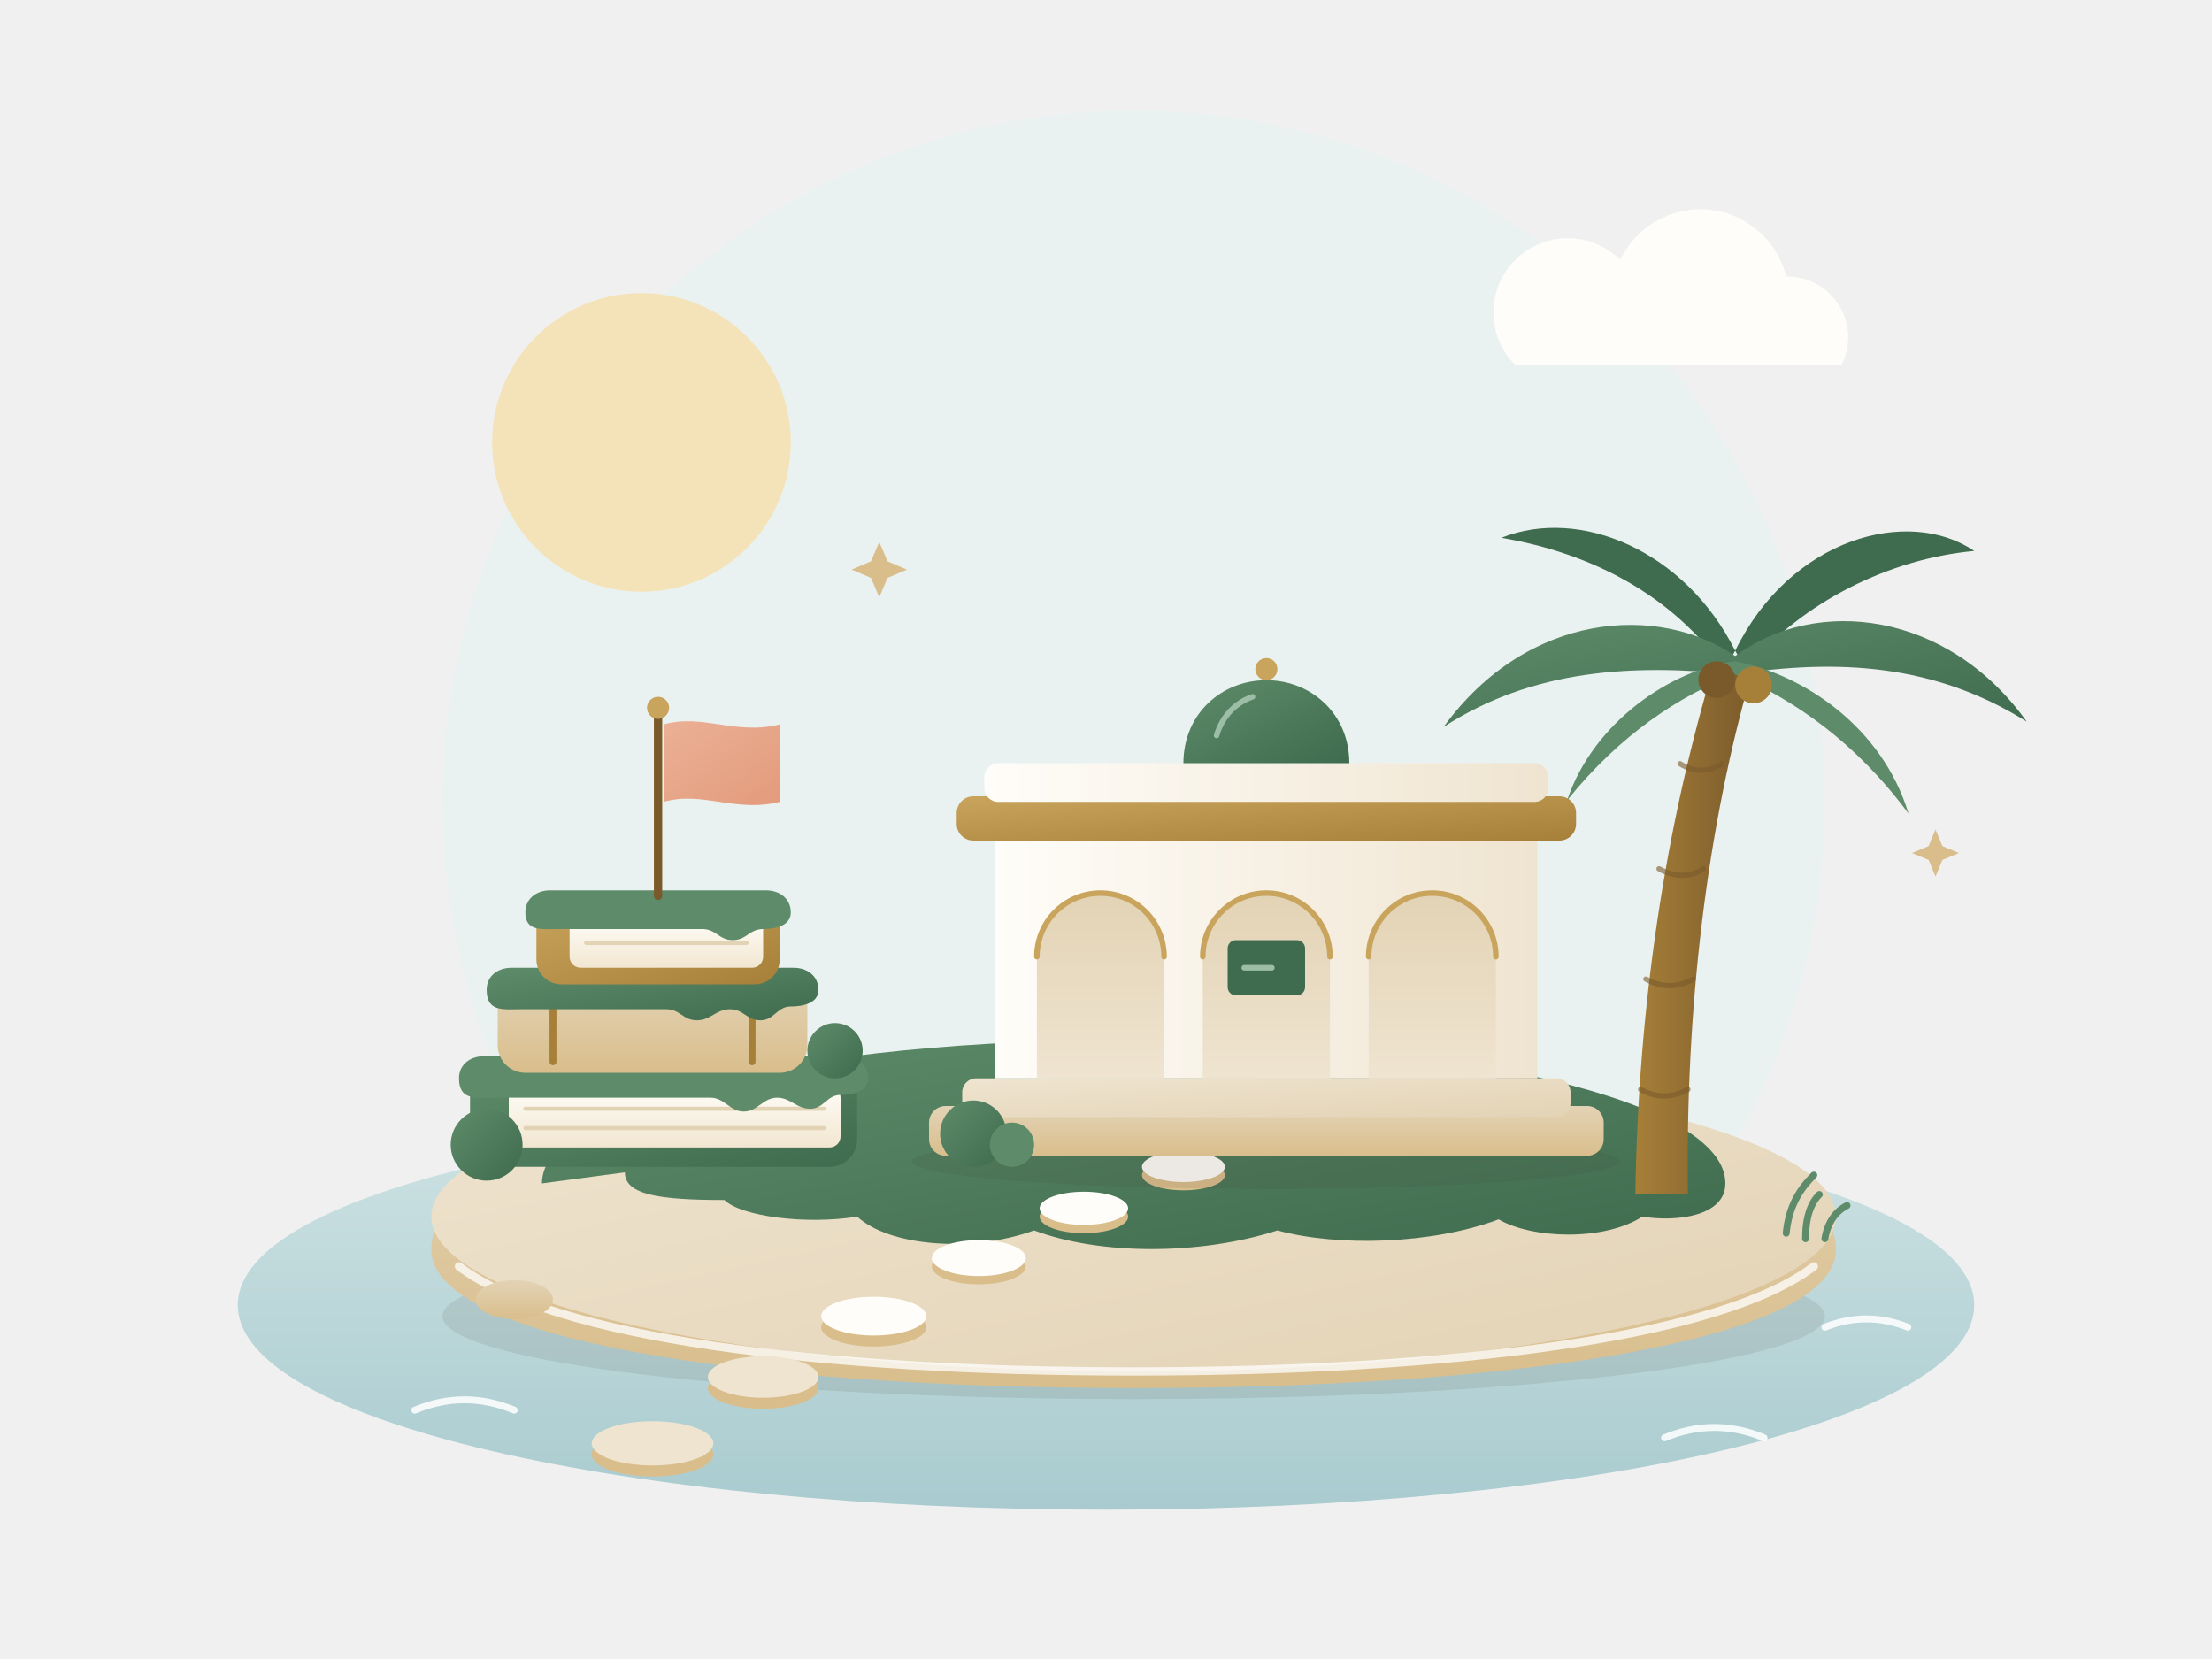
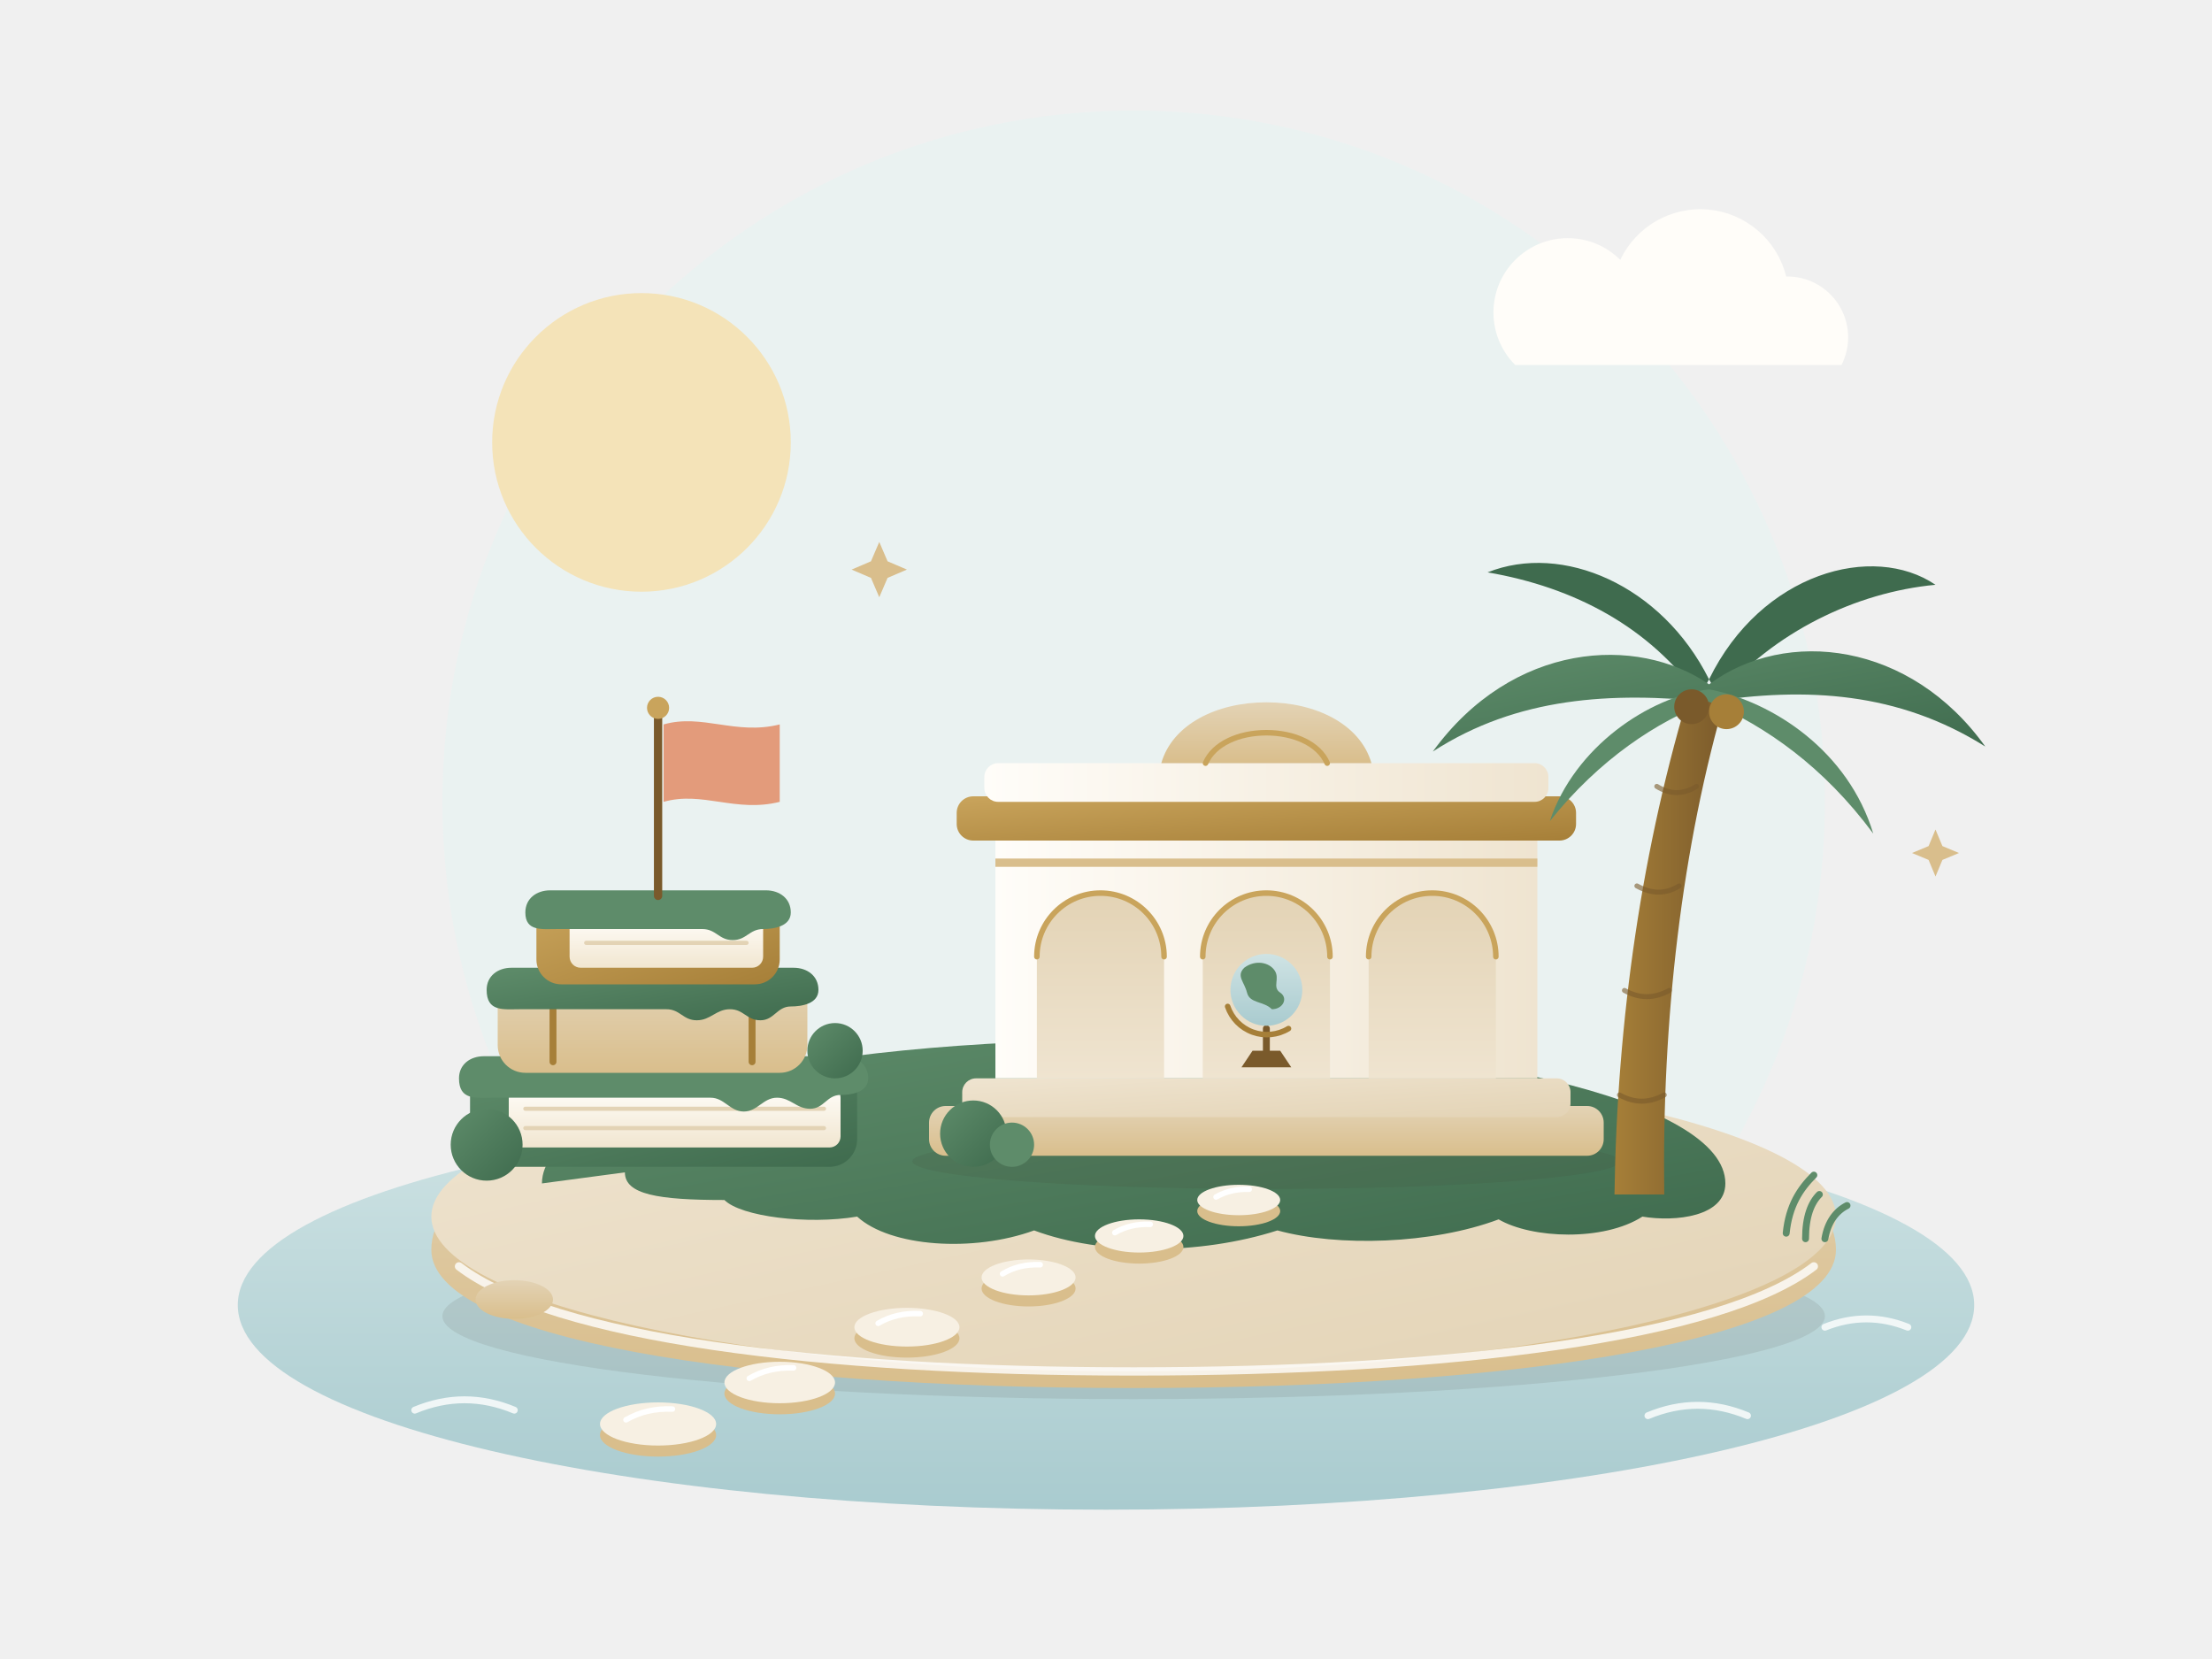
- <svg xmlns="http://www.w3.org/2000/svg" viewBox="0 0 800 600" fill="none">
+ <svg xmlns="http://www.w3.org/2000/svg" fill="none" viewBox="0 0 800 600">
  <defs>
-     <linearGradient id="edu-water" x1="0" y1="0" x2="0" y2="1">
-       <stop offset="0" stop-color="#CFE3E4" />
-       <stop offset="1" stop-color="#A9CBCF" />
+     <linearGradient id="a" x1="0" x2="0" y1="0" y2="1">
+       <stop offset="0" stop-color="#cfe3e4" />
+       <stop offset="1" stop-color="#a9cbcf" />
    </linearGradient>
-     <linearGradient id="edu-sand" x1="0" y1="0" x2="1" y2="1">
-       <stop offset="0" stop-color="#EFE4D0" />
-       <stop offset="1" stop-color="#E3D3B5" />
+     <linearGradient id="c" x1="0" x2="1" y1="0" y2="1">
+       <stop offset="0" stop-color="#efe4d0" />
+       <stop offset="1" stop-color="#e3d3b5" />
    </linearGradient>
-     <linearGradient id="edu-sandside" x1="0" y1="0" x2="0" y2="1">
-       <stop offset="0" stop-color="#E3D3B5" />
-       <stop offset="1" stop-color="#D9BE8C" />
+     <linearGradient id="b" x1="0" x2="0" y1="0" y2="1">
+       <stop offset="0" stop-color="#e3d3b5" />
+       <stop offset="1" stop-color="#d9be8c" />
    </linearGradient>
-     <linearGradient id="edu-grass" x1="0" y1="0" x2="1" y2="1">
-       <stop offset="0" stop-color="#5E8C6A" />
-       <stop offset="1" stop-color="#3F6B4E" />
+     <linearGradient id="d" x1="0" x2="1" y1="0" y2="1">
+       <stop offset="0" stop-color="#5e8c6a" />
+       <stop offset="1" stop-color="#3f6b4e" />
    </linearGradient>
-     <linearGradient id="edu-wall" x1="0" y1="0" x2="1" y2="0">
-       <stop offset="0" stop-color="#FFFDF9" />
-       <stop offset="1" stop-color="#EFE4D0" />
+     <linearGradient id="i" x1="0" x2="1" y1="0" y2="0">
+       <stop offset="0" stop-color="#fffdf9" />
+       <stop offset="1" stop-color="#efe4d0" />
    </linearGradient>
-     <linearGradient id="edu-inner" x1="0" y1="0" x2="0" y2="1">
-       <stop offset="0" stop-color="#E3D3B5" />
-       <stop offset="1" stop-color="#EFE4D0" />
+     <linearGradient id="j" x1="0" x2="0" y1="0" y2="1">
+       <stop offset="0" stop-color="#e3d3b5" />
+       <stop offset="1" stop-color="#efe4d0" />
    </linearGradient>
-     <linearGradient id="edu-gold" x1="0" y1="0" x2="1" y2="1">
-       <stop offset="0" stop-color="#C9A45C" />
-       <stop offset="1" stop-color="#A67F38" />
+     <linearGradient id="g" x1="0" x2="1" y1="0" y2="1">
+       <stop offset="0" stop-color="#c9a45c" />
+       <stop offset="1" stop-color="#a67f38" />
    </linearGradient>
-     <linearGradient id="edu-champ" x1="0" y1="0" x2="0" y2="1">
-       <stop offset="0" stop-color="#E3D3B5" />
-       <stop offset="1" stop-color="#D9BE8C" />
+     <linearGradient id="f" x1="0" x2="0" y1="0" y2="1">
+       <stop offset="0" stop-color="#e3d3b5" />
+       <stop offset="1" stop-color="#d9be8c" />
    </linearGradient>
-     <linearGradient id="edu-page" x1="0" y1="0" x2="0" y2="1">
-       <stop offset="0" stop-color="#FFFDF9" />
-       <stop offset="1" stop-color="#F1E6D0" />
+     <linearGradient id="e" x1="0" x2="0" y1="0" y2="1">
+       <stop offset="0" stop-color="#fffdf9" />
+       <stop offset="1" stop-color="#f1e6d0" />
    </linearGradient>
-     <linearGradient id="edu-trunk" x1="0" y1="0" x2="1" y2="0">
-       <stop offset="0" stop-color="#A67F38" />
-       <stop offset="1" stop-color="#7A5A2B" />
+     <linearGradient id="k" x1="0" x2="1" y1="0" y2="0">
+       <stop offset="0" stop-color="#a67f38" />
+       <stop offset="1" stop-color="#7a5a2b" />
    </linearGradient>
-     <linearGradient id="edu-coral" x1="0" y1="0" x2="1" y2="1">
-       <stop offset="0" stop-color="#EBB096" />
-       <stop offset="1" stop-color="#E39B7B" />
+     <linearGradient id="h" x1="0" x2="1" y1="0" y2="1">
+       <stop offset="0" stop-color="#e39b7b" />
+       <stop offset="1" stop-color="#e39b7b" />
    </linearGradient>
  </defs>
-   <g id="background">
-     <circle cx="410" cy="290" r="250" fill="#EAF2F1" />
-     <circle cx="232" cy="160" r="54" fill="#F4E3B8" />
-     <path d="M548 132h118a22 22 0 0 0-20-32 32 32 0 0 0-60-6 24 24 0 0 0-38 38z" fill="#FFFDF9" />
-     <path d="M318 196l3 7 7 3-7 3-3 7-3-7-7-3 7-3z" fill="#D9BE8C" />
-     <path d="M700 300l2.5 6 6 2.5-6 2.5-2.5 6-2.5-6-6-2.5 6-2.5z" fill="#D9BE8C" />
+   <circle cx="410" cy="290" r="250" fill="#eaf2f1" />
+   <circle cx="232" cy="160" r="54" fill="#f4e3b8" />
+   <path fill="#fffdf9" d="M548 132h118a22 22 0 0 0-20-32 32 32 0 0 0-60-6 24 24 0 0 0-38 38" />
+   <path fill="#d9be8c" d="m318 196 3 7 7 3-7 3-3 7-3-7-7-3 7-3zm382 104 2.5 6 6 2.5-6 2.5-2.5 6-2.5-6-6-2.5 6-2.5z" />
+   <path fill="url(#a)" d="M86 472c0-42 140-72 314-72s314 30 314 72-140 74-314 74-314-32-314-74" />
+   <path stroke="#fff" stroke-linecap="round" stroke-width="2.5" d="M150 510q18-7.5 36 0m410 2q18-7.5 36 0m28-32q15-6 30 0" opacity=".8" />
+   <ellipse cx="410" cy="476" fill="#3a3024" opacity=".1" rx="250" ry="30" />
+   <path fill="url(#b)" d="M156 452c0-40 112-66 254-66s254 26 254 66c0 32-112 50-254 50s-254-18-254-50" />
+   <ellipse cx="410" cy="440" fill="url(#c)" rx="254" ry="56" />
+   <path stroke="#fff" stroke-linecap="round" stroke-width="3" d="M166 458c34 26 130 38 244 38s212-12 246-38" opacity=".8" />
+   <path fill="url(#d)" d="M196 428c0-30 96-52 214-52s214 22 214 52c0 12-18 14-30 12-14 9-40 8-52 1-24 9-58 10-80 4-28 9-64 9-88 0-22 8-52 6-64-5-18 3-42 0-48-6-24 0-36-2-36-10z" />
+   <ellipse cx="458" cy="420" fill="#3a3024" opacity=".1" rx="128" ry="10" />
+   <ellipse cx="238" cy="519" fill="#d9be8c" rx="21" ry="7.8" />
+   <ellipse cx="238" cy="515" fill="#f7f0e3" rx="21" ry="7.8" />
+   <path stroke="#fff" stroke-linecap="round" stroke-width="2" d="M226.4 513.5q7.4-4.3 16.8-3.9" />
+   <ellipse cx="282" cy="504" fill="#d9be8c" rx="20" ry="7.5" />
+   <ellipse cx="282" cy="500" fill="#f7f0e3" rx="20" ry="7.5" />
+   <path stroke="#fff" stroke-linecap="round" stroke-width="2" d="M271 498.5q7-4.1 16-3.8" />
+   <ellipse cx="328" cy="484" fill="#d9be8c" rx="19" ry="7" />
+   <ellipse cx="328" cy="480" fill="#f7f0e3" rx="19" ry="7" />
+   <path stroke="#fff" stroke-linecap="round" stroke-width="2" d="M317.6 478.6q6.6-3.9 15.2-3.5" />
+   <ellipse cx="372" cy="466" fill="#d9be8c" rx="17" ry="6.5" />
+   <ellipse cx="372" cy="462" fill="#f7f0e3" rx="17" ry="6.5" />
+   <path stroke="#fff" stroke-linecap="round" stroke-width="2" d="M362.6 460.7q5.9-3.6 13.6-3.3" />
+   <ellipse cx="412" cy="451" fill="#d9be8c" rx="16" ry="6" />
+   <ellipse cx="412" cy="447" fill="#f7f0e3" rx="16" ry="6" />
+   <path stroke="#fff" stroke-linecap="round" stroke-width="2" d="M403.2 445.8q5.6-3.3 12.8-3" />
+   <ellipse cx="448" cy="438" fill="#d9be8c" rx="15" ry="5.5" />
+   <ellipse cx="448" cy="434" fill="#f7f0e3" rx="15" ry="5.5" />
+   <path stroke="#fff" stroke-linecap="round" stroke-width="2" d="M439.8 432.9q5.3-3 12-2.8" />
+   <rect width="140" height="36" x="170" y="386" fill="url(#d)" rx="10" />
+   <rect width="120" height="22" x="184" y="393" fill="url(#e)" rx="4" />
+   <path stroke="#e3d3b5" stroke-linecap="round" stroke-width="1.5" d="M190 401h108m-108 7h108" />
+   <path fill="#5e8c6a" d="M166 390c0-5 4-8 9-8h130c5 0 9 3 9 8s-6 6-10 6c-5 0-6 5-11 5s-7-4-12-4-7 5-12 5-7-5-12-5h-79c-6 0-12 1-12-7" />
+   <rect width="112" height="34" x="180" y="354" fill="url(#f)" rx="10" />
+   <path stroke="#a67f38" stroke-linecap="round" stroke-width="2.5" d="M200 358v26m72-26v26" />
+   <path fill="url(#d)" d="M176 358c0-5 4-8 9-8h102c5 0 9 3 9 8s-6 6-10 6c-5 0-6 5-11 5s-6-4-11-4-7 4-12 4-6-4-11-4h-53c-6 0-12 1-12-7" />
+   <rect width="88" height="30" x="194" y="326" fill="url(#g)" rx="9" />
+   <rect width="70" height="18" x="206" y="332" fill="url(#e)" rx="4" />
+   <path stroke="#e3d3b5" stroke-linecap="round" stroke-width="1.5" d="M212 341h58" />
+   <path fill="#5e8c6a" d="M190 330c0-5 4-8 9-8h78c5 0 9 3 9 8s-6 6-10 6c-5 0-6 4-11 4s-6-4-11-4h-52c-6 0-12 1-12-6" />
+   <path stroke="#7a5a2b" stroke-linecap="round" stroke-width="3" d="M238 324v-66" />
+   <circle cx="238" cy="256" r="4" fill="#c9a45c" />
+   <path fill="url(#h)" d="M240 262c14-4 26 4 42 0v28c-16 4-28-4-42 0z" />
+   <circle cx="176" cy="414" r="13" fill="url(#d)" />
+   <circle cx="302" cy="380" r="10" fill="url(#d)" />
+   <rect width="244" height="18" x="336" y="400" fill="url(#f)" rx="6" />
+   <rect width="220" height="14" x="348" y="390" fill="url(#c)" rx="5" />
+   <path fill="url(#i)" d="M360 390v-90h196v90z" />
+   <path fill="url(#j)" d="M375 390v-44a23 23 0 0 1 46 0v44zm60 0v-44a23 23 0 0 1 46 0v44zm60 0v-44a23 23 0 0 1 46 0v44z" />
+   <path fill="#7a5a2b" d="M449 386h18l-4-6h-10z" />
+   <path stroke="#7a5a2b" stroke-linecap="round" stroke-width="2.5" d="M458 380v-8" />
+   <circle cx="458" cy="358" r="13" fill="url(#a)" />
+   <path fill="#5e8c6a" d="M450 350c4-3 9-2 11 1s-1 6 2 8 1 6-3 6c-3-3-8-2-9-6s-4-6-1-9" />
+   <path stroke="#a67f38" stroke-linecap="round" stroke-width="2" d="M444 364a15 15 0 0 0 22 8" />
+   <path stroke="#c9a45c" stroke-linecap="round" stroke-width="2" d="M375 346a23 23 0 0 1 46 0m14 0a23 23 0 0 1 46 0m14 0a23 23 0 0 1 46 0" />
+   <path stroke="#d9be8c" stroke-width="3" d="M360 312h196" />
+   <rect width="224" height="16" x="346" y="288" fill="url(#g)" rx="6" />
+   <rect width="204" height="14" x="356" y="276" fill="url(#i)" rx="5" />
+   <path fill="url(#f)" d="M420 276c4-14 20-22 38-22s34 8 38 22z" />
+   <path stroke="#c9a45c" stroke-linecap="round" stroke-width="2" d="M436 276c3-7 12-11 22-11s19 4 22 11" />
+   <circle cx="352" cy="410" r="12" fill="url(#d)" />
+   <circle cx="366" cy="414" r="8" fill="#5e8c6a" />
+   <g transform="matrix(.9 0 0 .9 592 432)">
+     <path fill="url(#k)" d="M-9 0c1-70 11-140 31-205l14 4C18-140 10-70 11 0z" />
+     <path stroke="#7a5a2b" stroke-linecap="round" stroke-width="2" d="M-7-40q9 5 18 0M-5-82q9 5 18 0M0-124q9 5 17 0m-9-40q8 5 16 0" opacity=".6" />
+     <path fill="#3f6b4e" d="M29-207c-19-38-59-55-89-43 35 6 65 22 85 50zm0 0c21-43 66-55 91-38-32 3-65 19-87 45z" />
+     <path fill="url(#d)" d="M29-205c-29-20-79-17-111 27 34-22 72-24 111-20zm0 0c31-23 81-17 111 25-35-22-72-24-111-18z" />
+     <path fill="#5e8c6a" d="M29-203c-24 3-54 23-64 53 20-25 43-40 64-48zm0 0c26 5 56 25 66 58-20-27-43-43-66-53z" />
+     <circle cx="22" cy="-196" r="7" fill="#7a5a2b" />
+     <circle cx="36" cy="-194" r="7" fill="#a67f38" />
  </g>
-   <g id="island">
-     <path d="M86 472c0-42 140-72 314-72s314 30 314 72-140 74-314 74S86 514 86 472z" fill="url(#edu-water)" />
-     <path d="M150 510c12-5 24-5 36 0M602 520c12-5 24-5 36 0M660 480c10-4 20-4 30 0" stroke="#FFFFFF" stroke-width="2.5" stroke-linecap="round" opacity="0.85" />
-     <ellipse cx="410" cy="476" rx="250" ry="30" fill="#3A3024" opacity="0.1" />
-     <path d="M156 452c0-40 112-66 254-66s254 26 254 66c0 32-112 50-254 50S156 484 156 452z" fill="url(#edu-sandside)" />
-     <ellipse cx="410" cy="440" rx="254" ry="56" fill="url(#edu-sand)" />
-     <path d="M166 458c34 26 130 38 244 38s212-12 246-38" stroke="#FFFFFF" stroke-width="3" stroke-linecap="round" opacity="0.75" />
-     <path d="M196 428c0-30 96-52 214-52s214 22 214 52c0 12-18 14-30 12-14 9-40 8-52 1-24 9-58 10-80 4-28 9-64 9-88 0-22 8-52 6-64-5-18 3-42 0-48-6-24 0-36-2-36-10z" fill="url(#edu-grass)" />
-   </g>
-   <g id="stones">
-     <ellipse cx="236" cy="526" rx="22" ry="8" fill="#D9BE8C" />
-     <ellipse cx="236" cy="522" rx="22" ry="8" fill="#EFE4D0" />
-     <ellipse cx="276" cy="502" rx="20" ry="7.5" fill="#D9BE8C" />
-     <ellipse cx="276" cy="498" rx="20" ry="7.5" fill="#EFE4D0" />
-     <ellipse cx="316" cy="480" rx="19" ry="7" fill="#D9BE8C" />
-     <ellipse cx="316" cy="476" rx="19" ry="7" fill="#FFFDF9" />
-     <ellipse cx="354" cy="458" rx="17" ry="6.5" fill="#D9BE8C" />
-     <ellipse cx="354" cy="455" rx="17" ry="6.5" fill="#FFFDF9" />
-     <ellipse cx="392" cy="440" rx="16" ry="6" fill="#D9BE8C" />
-     <ellipse cx="392" cy="437" rx="16" ry="6" fill="#FFFDF9" />
-     <ellipse cx="428" cy="425" rx="15" ry="5.5" fill="#D9BE8C" />
-     <ellipse cx="428" cy="422" rx="15" ry="5.5" fill="#FFFDF9" />
-   </g>
-   <g id="books">
-     <rect x="170" y="386" width="140" height="36" rx="10" fill="url(#edu-grass)" />
-     <rect x="184" y="393" width="120" height="22" rx="4" fill="url(#edu-page)" />
-     <path d="M190 401h108M190 408h108" stroke="#E3D3B5" stroke-width="1.5" stroke-linecap="round" />
-     <path d="M166 390c0-5 4-8 9-8h130c5 0 9 3 9 8 0 5-6 6-10 6-5 0-6 5-11 5s-7-4-12-4-7 5-12 5-7-5-12-5H178c-6 0-12 1-12-7z" fill="#5E8C6A" />
-     <rect x="180" y="354" width="112" height="34" rx="10" fill="url(#edu-champ)" />
-     <path d="M200 358v26M272 358v26" stroke="#A67F38" stroke-width="2.5" stroke-linecap="round" />
-     <path d="M176 358c0-5 4-8 9-8h102c5 0 9 3 9 8 0 5-6 6-10 6-5 0-6 5-11 5s-6-4-11-4-7 4-12 4-6-4-11-4H188c-6 0-12 1-12-7z" fill="url(#edu-grass)" />
-     <rect x="194" y="326" width="88" height="30" rx="9" fill="url(#edu-gold)" />
-     <rect x="206" y="332" width="70" height="18" rx="4" fill="url(#edu-page)" />
-     <path d="M212 341h58" stroke="#E3D3B5" stroke-width="1.5" stroke-linecap="round" />
-     <path d="M190 330c0-5 4-8 9-8h78c5 0 9 3 9 8 0 5-6 6-10 6-5 0-6 4-11 4s-6-4-11-4H202c-6 0-12 1-12-6z" fill="#5E8C6A" />
-     <path d="M238 324v-66" stroke="#7A5A2B" stroke-width="3" stroke-linecap="round" />
-     <circle cx="238" cy="256" r="4" fill="#C9A45C" />
-     <path d="M240 262c14-4 26 4 42 0v28c-16 4-28-4-42 0z" fill="url(#edu-coral)" />
-     <circle cx="176" cy="414" r="13" fill="url(#edu-grass)" />
-     <circle cx="302" cy="380" r="10" fill="url(#edu-grass)" />
-   </g>
-   <g id="pavilion">
-     <ellipse cx="458" cy="420" rx="128" ry="10" fill="#3A3024" opacity="0.1" />
-     <rect x="336" y="400" width="244" height="18" rx="6" fill="url(#edu-champ)" />
-     <rect x="348" y="390" width="220" height="14" rx="5" fill="url(#edu-sand)" />
-     <path d="M360 390V300h196v90z" fill="url(#edu-wall)" />
-     <path d="M375 390v-44a23 23 0 0 1 46 0v44zM435 390v-44a23 23 0 0 1 46 0v44zM495 390v-44a23 23 0 0 1 46 0v44z" fill="url(#edu-inner)" />
-     <rect x="444" y="340" width="28" height="20" rx="3" fill="#3F6B4E" />
-     <path d="M450 350h10" stroke="#9DBEA6" stroke-width="2" stroke-linecap="round" />
-     <path d="M375 346a23 23 0 0 1 46 0M435 346a23 23 0 0 1 46 0M495 346a23 23 0 0 1 46 0" stroke="#C9A45C" stroke-width="2" stroke-linecap="round" />
-     <rect x="346" y="288" width="224" height="16" rx="6" fill="url(#edu-gold)" />
-     <rect x="356" y="276" width="204" height="14" rx="5" fill="url(#edu-wall)" />
-     <path d="M428 276c0-18 14-30 30-30s30 12 30 30z" fill="url(#edu-grass)" />
-     <path d="M440 266c2-7 7-12 13-14" stroke="#9DBEA6" stroke-width="2" stroke-linecap="round" />
-     <circle cx="458" cy="242" r="4" fill="#C9A45C" />
-     <circle cx="352" cy="410" r="12" fill="url(#edu-grass)" />
-     <circle cx="366" cy="414" r="8" fill="#5E8C6A" />
-   </g>
-   <g id="palm" transform="translate(600 432) scale(0.95)">
-     <path d="M-9 0C-8-70 2-140 22-205l14 4C18-140 10-70 11 0z" fill="url(#edu-trunk)" />
-     <path d="M-7-40q9 5 18 0M-5-82q9 5 18 0M0-124q9 5 17 0M8-164q8 5 16 0" stroke="#7A5A2B" stroke-width="2" stroke-linecap="round" opacity="0.6" />
-     <path d="M29-207c-19-38-59-55-89-43 35 6 65 22 85 50zM29-207c21-43 66-55 91-38-32 3-65 19-87 45z" fill="#3F6B4E" />
-     <path d="M29-205c-29-20-79-17-111 27 34-22 72-24 111-20zM29-205c31-23 81-17 111 25-35-22-72-24-111-18z" fill="url(#edu-grass)" />
-     <path d="M29-203c-24 3-54 23-64 53 20-25 43-40 64-48zM29-203c26 5 56 25 66 58-20-27-43-43-66-53z" fill="#5E8C6A" />
-     <circle cx="22" cy="-196" r="7" fill="#7A5A2B" />
-     <circle cx="36" cy="-194" r="7" fill="#A67F38" />
-   </g>
-   <g id="foreground">
-     <path d="M646 446c1-10 5-16 10-21M653 448c0-8 2-13 5-16M660 448c1-6 4-10 8-12" stroke="#5E8C6A" stroke-width="2.5" stroke-linecap="round" />
-     <ellipse cx="186" cy="470" rx="14" ry="7" fill="url(#edu-champ)" />
-   </g>
+   <path stroke="#5e8c6a" stroke-linecap="round" stroke-width="2.5" d="M646 446c1-10 5-16 10-21m-3 23c0-8 2-13 5-16m2 16c1-6 4-10 8-12" />
+   <ellipse cx="186" cy="470" fill="url(#f)" rx="14" ry="7" />
</svg>
